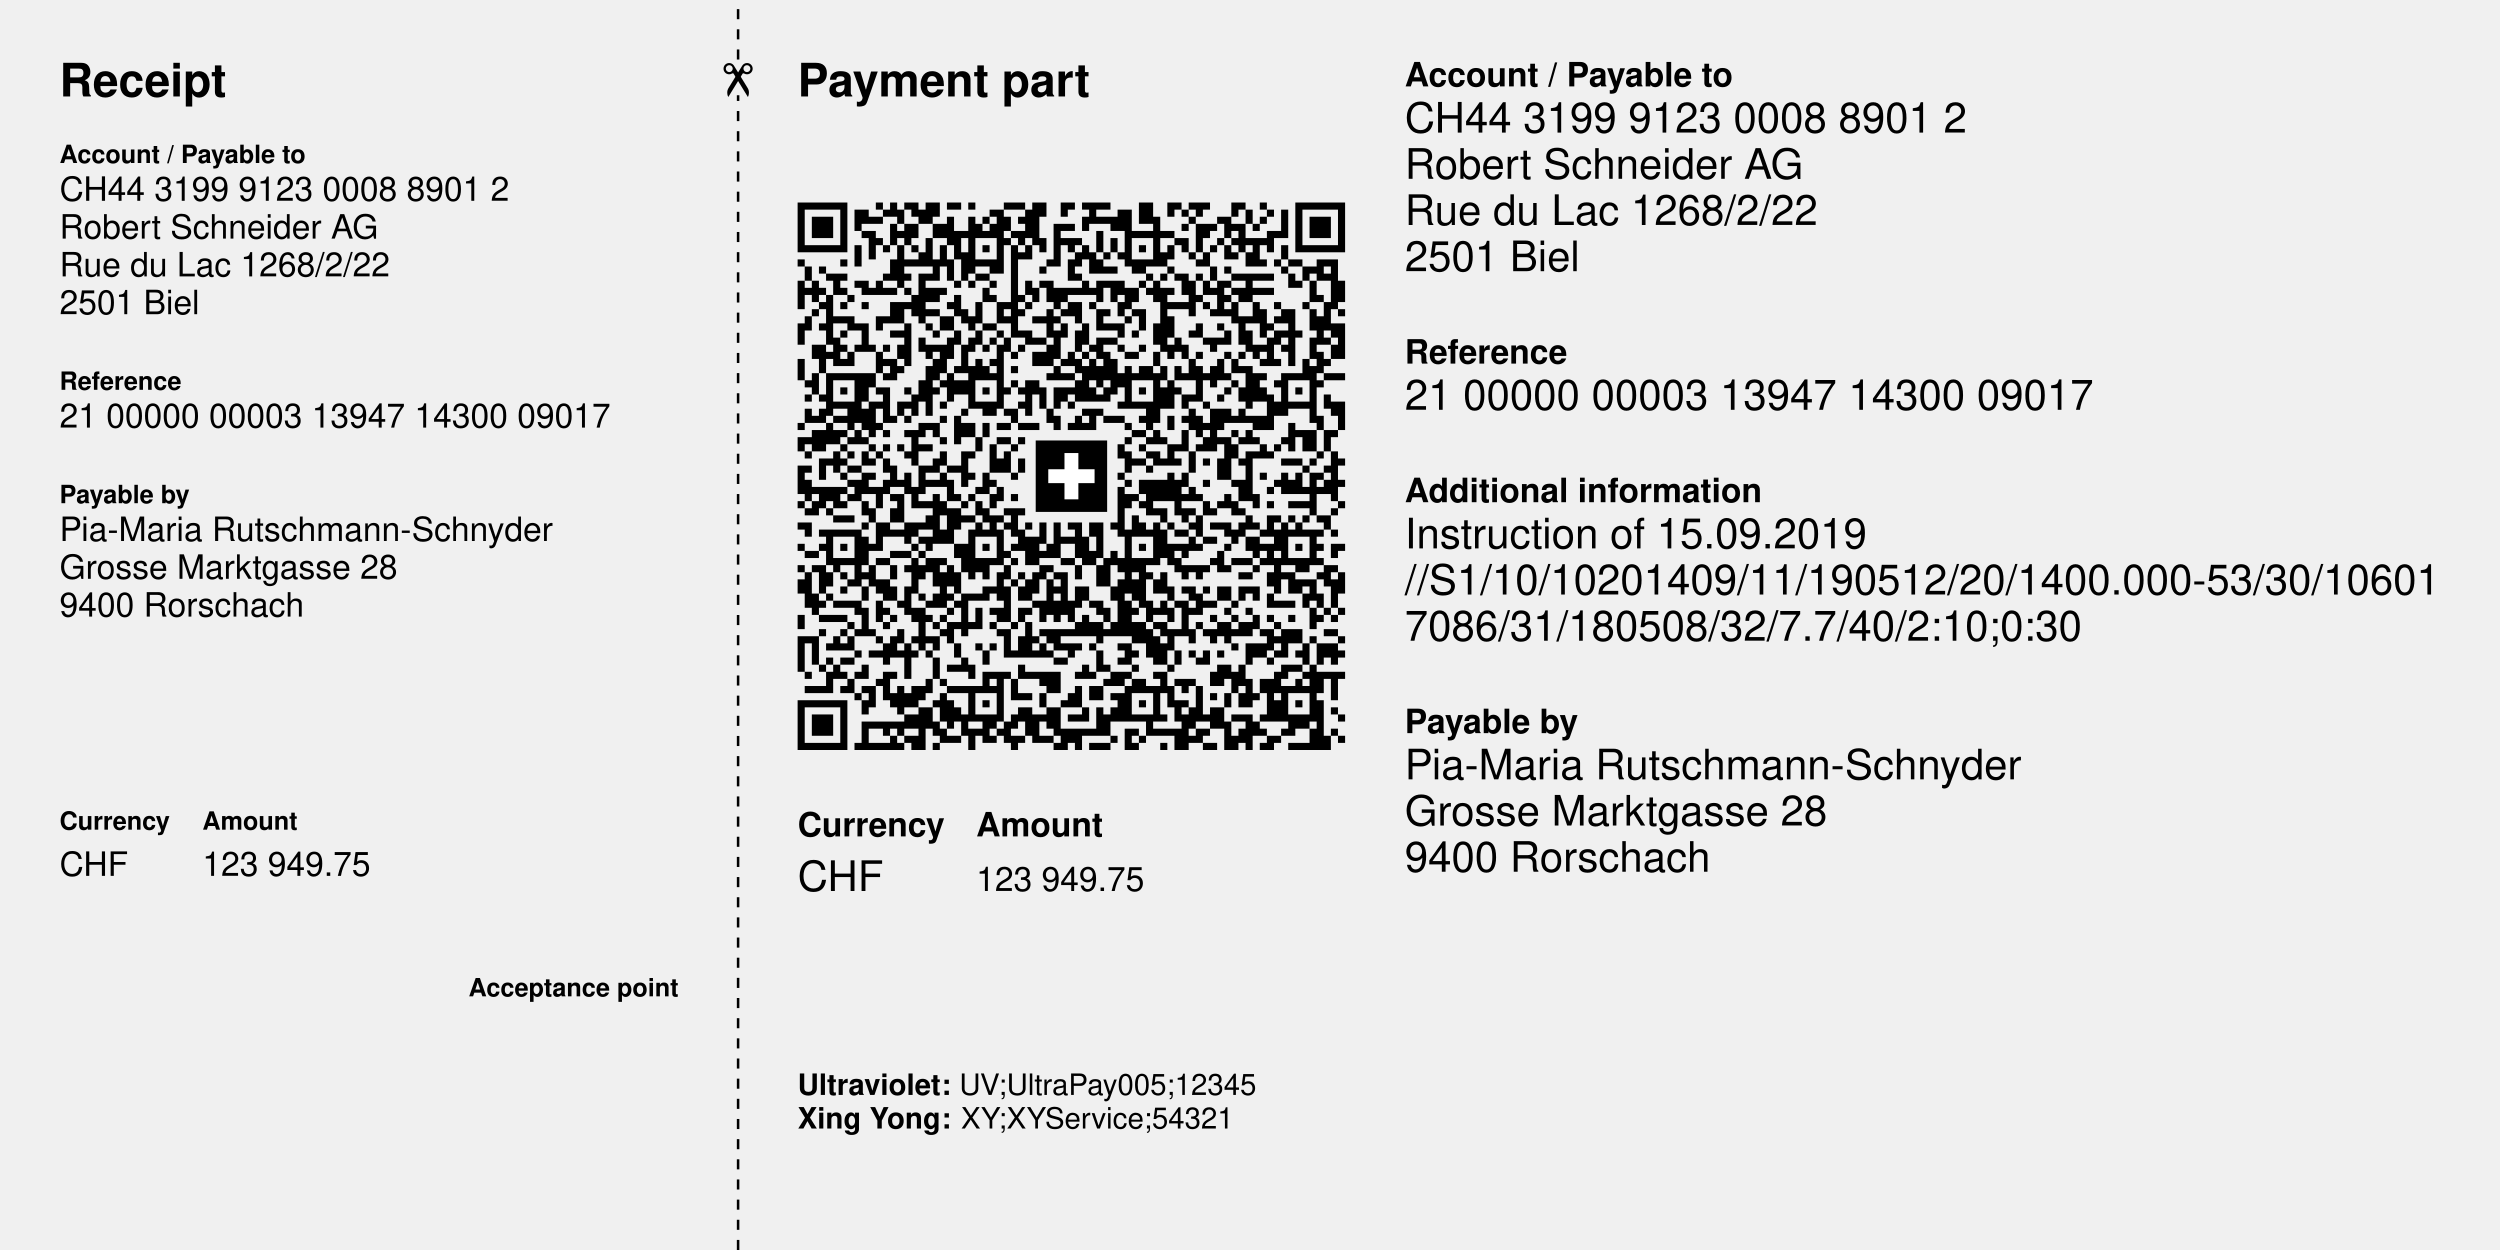
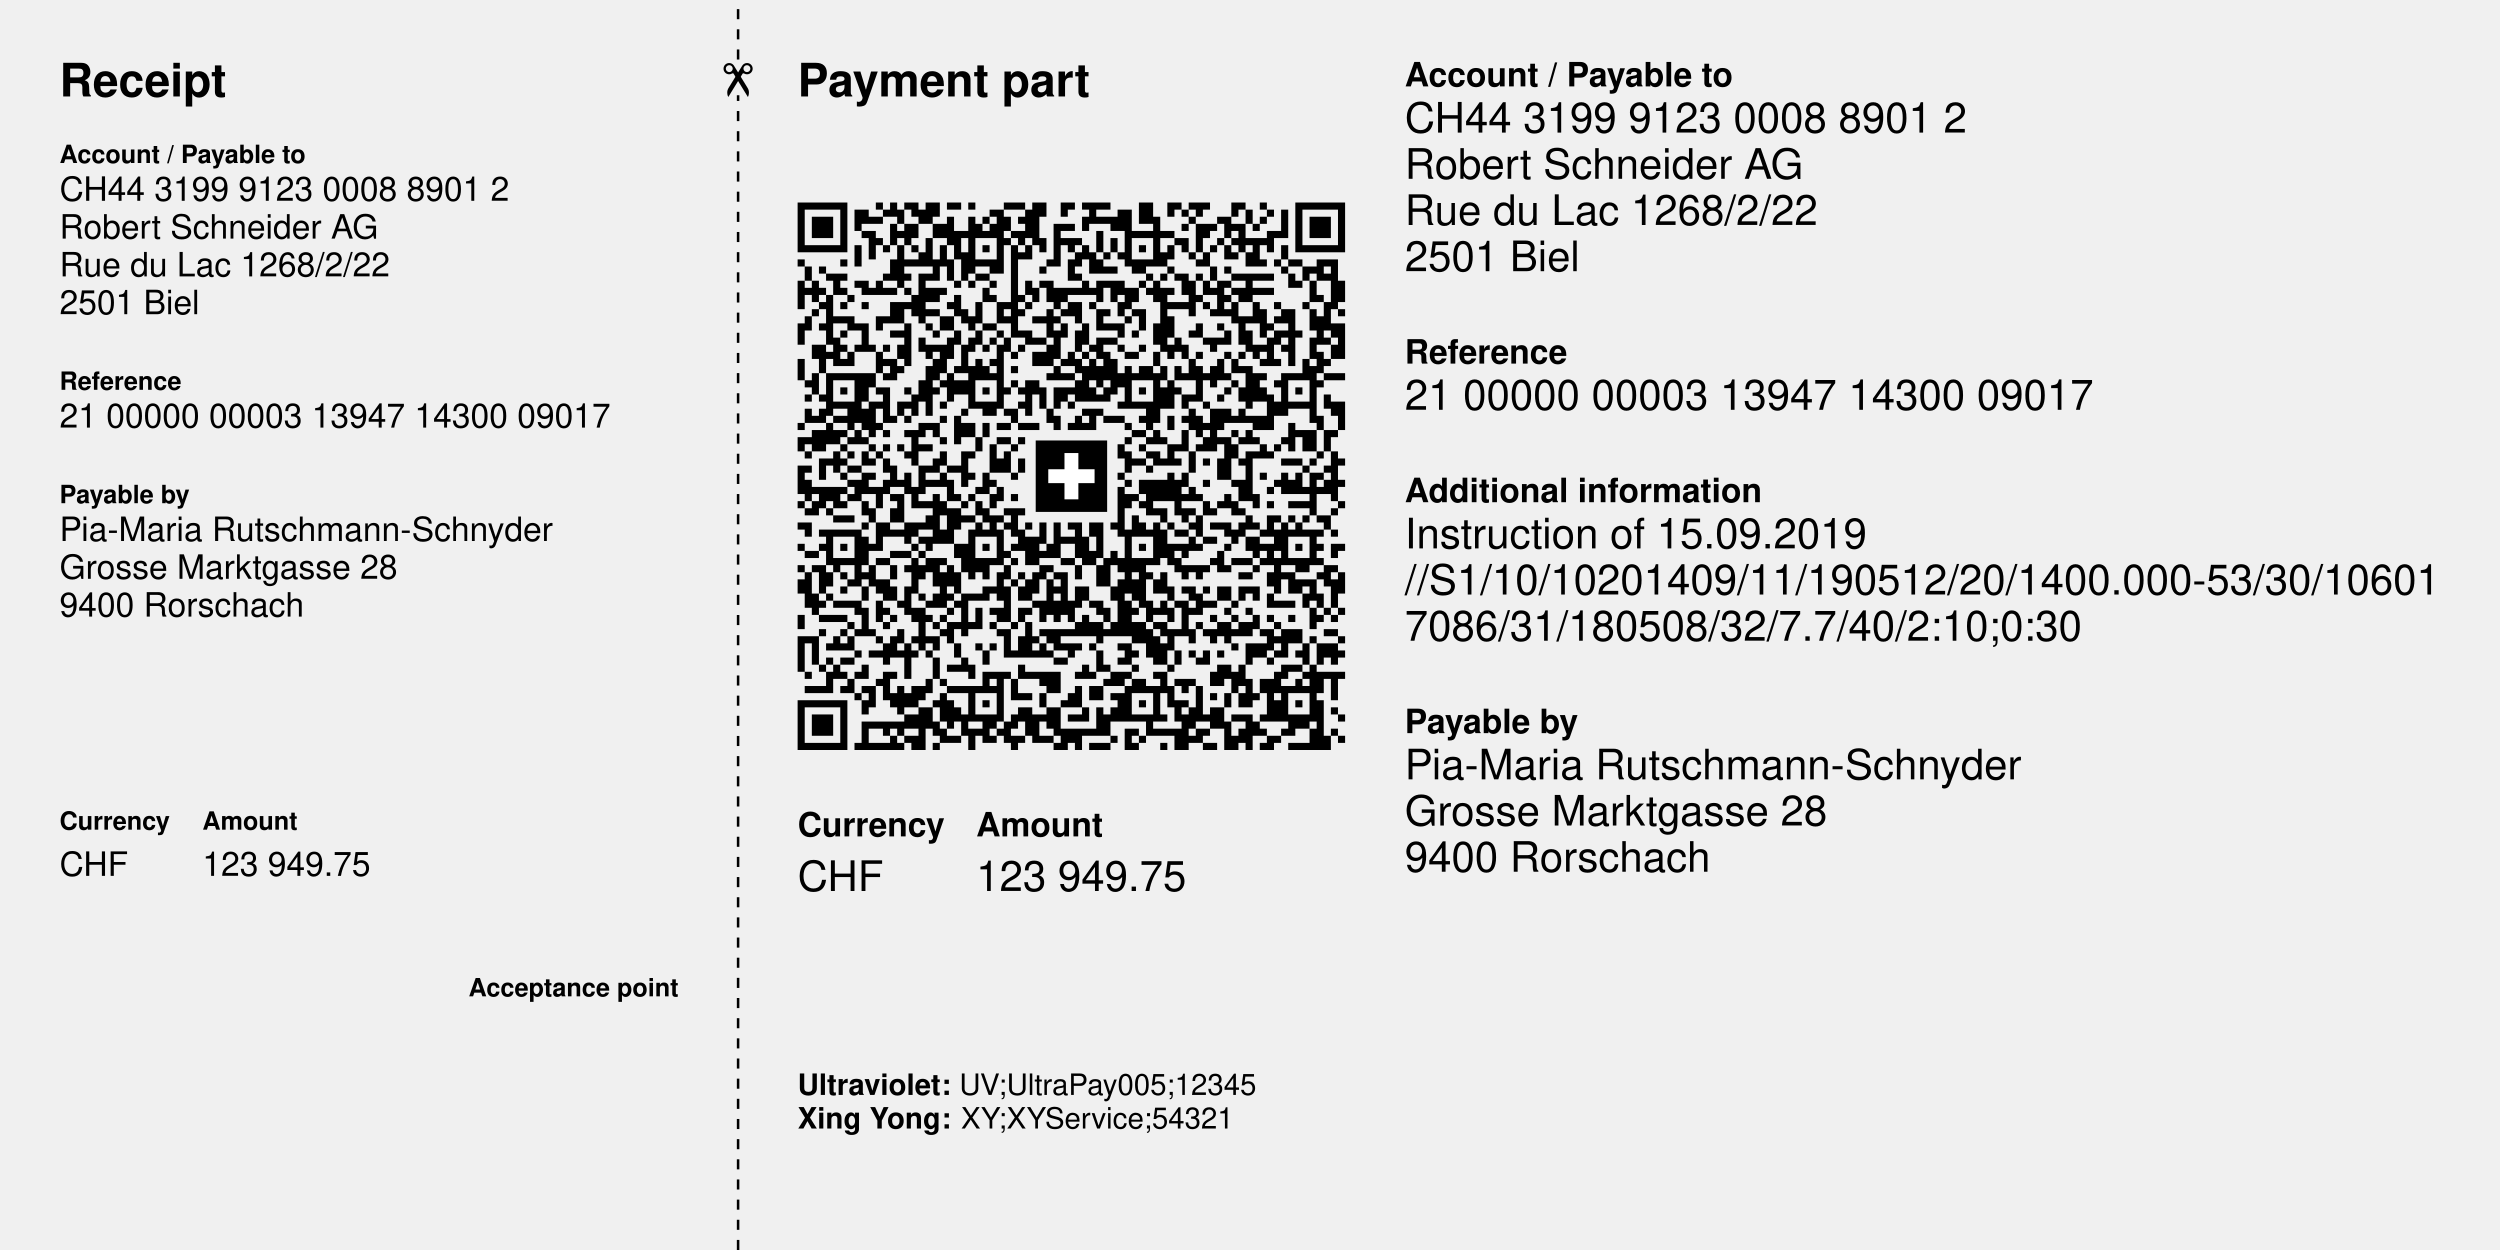
<svg xmlns="http://www.w3.org/2000/svg" width="210mm" height="105mm" version="1.1" viewBox="0 0 595.276 297.638">
  <g font-family="Helvetica,Arial,&quot;Liberation Sans&quot;" transform="translate(0 297.638)">
    <g transform="translate(189.921 0)">
      <text x="0" y="-274.665" font-size="11" font-weight="bold">Payment part</text>
    </g>
    <g transform="translate(189.921 -119.055) scale(1.693)">
      <path d="M0,-77h7v1h-7zm11,0h1v1h-1zm2,0h1v2h-1zm2,0h2v1h-2zm3,0h2v2h-2zm3,0h2v1h-2z m3,0h1v1h-1zm5,0h3v1h-3zm4,0h1v6h-1zm1,0h1v2h-1zm3,0h2v1h-2zm3,0h4v1h-4z m8,0h2v3h-2zm4,0h2v1h-2zm3,0h3v1h-3zm6,0h2v1h-2zm4,0h1v1h-1zm5,0h7v1h-7z m-70,1h1v6h-1zm6,0h1v6h-1zm2,0h2v2h-2zm4,0h1v1h-1zm2,0h1v2h-1zm2,0h2v1h-2z m11,0h2v1h-2zm5,0h1v4h-1zm5,0h1v1h-1zm4,0h1v2h-1zm4,0h2v3h-2zm7,0h1v1h-1z m2,0h1v1h-1zm2,0h1v1h-1zm5,0h1v1h-1zm2,0h1v2h-1zm3,0h1v1h-1zm2,0h1v4h-1z m2,0h1v6h-1zm6,0h1v6h-1zm-74,1h3v3h-3zm8,0h2v1h-2zm7,0h2v1h-2zm4,0h1v4h-1z m3,0h1v8h-1zm2,0h1v1h-1zm2,0h1v8h-1zm1,0h1v2h-1zm2,0h1v1h-1zm9,0h1v2h-1z m2,0h3v1h-3zm8,0h1v7h-1zm5,0h1v1h-1zm4,0h2v1h-2zm6,0h1v1h-1zm7,0h3v3h-3z m-64,1h1v1h-1zm5,0h1v3h-1zm2,0h2v2h-2zm4,0h2v2h-2zm6,0h1v2h-1zm2,0h1v2h-1z m9,0h1v6h-1zm1,0h2v1h-2zm7,0h1v1h-1zm10,0h1v1h-1zm2,0h2v2h-2zm2,0h1v1h-1z m2,0h3v1h-3zm4,0h1v1h-1zm-55,1h2v1h-2zm5,0h1v1h-1zm8,0h1v4h-1zm1,0h1v1h-1z m3,0h1v1h-1zm4,0h2v1h-2zm12,0h1v3h-1zm4,0h1v5h-1zm1,0h3v1h-3zm4,0h2v1h-2z m9,0h1v1h-1zm2,0h1v3h-1zm4,0h1v3h-1zm1,0h1v1h-1zm-57,1h1v3h-1zm1,0h1v1h-1z m4,0h1v1h-1zm3,0h1v4h-1zm11,0h1v1h-1zm2,0h1v1h-1zm3,0h1v2h-1zm3,0h3v1h-3z m7,0h1v2h-1zm9,0h2v1h-2zm3,0h1v2h-1zm3,0h1v1h-1zm2,0h1v1h-1zm2,0h3v1h-3z m-62,1h5v1h-5zm7,0h1v3h-1zm4,0h1v1h-1zm2,0h1v6h-1zm2,0h1v1h-1zm4,0h1v3h-1z m6,0h1v1h-1zm4,0h1v13h-1zm2,0h1v2h-1zm6,0h1v1h-1zm2,0h1v2h-1zm8,0h1v1h-1z m4,0h1v2h-1zm2,0h1v1h-1zm4,0h1v1h-1zm2,0h1v2h-1zm4,0h1v3h-1zm4,0h1v2h-1z m3,0h5v1h-5zm-54,1h1v2h-1zm6,0h1v4h-1zm8,0h1v1h-1zm8,0h1v2h-1zm2,0h1v3h-1z m2,0h1v1h-1zm2,0h1v1h-1zm6,0h1v2h-1zm4,0h1v1h-1zm2,0h1v2h-1zm4,0h1v1h-1z m2,0h1v2h-1zm-63,1h1v1h-1zm6,0h1v1h-1zm7,0h1v3h-1zm2,0h2v1h-2zm4,0h1v3h-1z m2,0h1v3h-1zm4,0h3v1h-3zm10,0h1v1h-1zm3,0h1v3h-1zm4,0h1v2h-1zm5,0h2v2h-2z m2,0h1v1h-1zm7,0h1v1h-1zm9,0h1v1h-1zm2,0h1v1h-1zm2,0h2v1h-2zm4,0h3v1h-3z m-72,1h1v2h-1zm2,0h1v1h-1zm24,0h1v1h-1zm7,0h1v1h-1zm9,0h2v1h-2zm9,0h1v1h-1z m6,0h1v2h-1zm2,0h1v1h-1zm8,0h1v1h-1zm3,0h3v1h-3zm4,0h1v6h-1zm-71,1h3v1h-3z m8,0h1v1h-1zm3,0h1v1h-1zm2,0h1v7h-1zm1,0h1v1h-1zm7,0h2v1h-2zm14,0h1v1h-1z m10,0h1v1h-1zm2,0h1v1h-1zm2,0h2v1h-2zm3,0h1v1h-1zm5,0h6v1h-6zm8,0h1v2h-1z m2,0h1v1h-1zm2,0h2v1h-2zm-73,1h1v4h-1zm2,0h1v3h-1zm3,0h1v2h-1zm3,0h2v1h-2z m3,0h1v2h-1zm11,0h1v1h-1zm2,0h1v1h-1zm3,0h1v1h-1zm5,0h1v2h-1zm2,0h2v1h-2z m6,0h1v2h-1zm2,0h4v1h-4zm6,0h1v1h-1zm2,0h1v3h-1zm4,0h2v2h-2zm3,0h1v2h-1z m2,0h1v5h-1zm1,0h1v1h-1zm3,0h1v3h-1zm7,0h1v1h-1zm2,0h1v3h-1zm4,0h1v3h-1z m-75,1h1v1h-1zm2,0h1v1h-1zm3,0h1v1h-1zm3,0h2v1h-2zm3,0h2v1h-2zm3,0h1v1h-1z m3,0h2v2h-2zm2,0h1v1h-1zm6,0h1v2h-1zm7,0h1v2h-1zm2,0h3v2h-3zm3,0h2v1h-2z m3,0h2v1h-2zm3,0h4v1h-4zm5,0h1v1h-1zm2,0h1v9h-1zm1,0h1v1h-1zm6,0h1v1h-1z m3,0h2v1h-2zm3,0h3v1h-3zm-60,1h1v7h-1zm3,0h1v1h-1zm9,0h1v3h-1zm6,0h1v3h-1z m5,0h1v1h-1zm4,0h1v1h-1zm11,0h1v1h-1zm2,0h1v1h-1zm2,0h2v1h-2zm9,0h1v3h-1z m1,0h1v1h-1zm4,0h1v1h-1zm2,0h1v1h-1zm11,0h1v1h-1zm-70,1h1v1h-1zm3,0h1v1h-1z m3,0h1v1h-1zm4,0h2v3h-2zm2,0h1v1h-1zm6,0h1v1h-1zm4,0h1v3h-1zm3,0h1v3h-1z m1,0h1v1h-1zm3,0h1v1h-1zm4,0h1v1h-1zm2,0h2v2h-2zm3,0h1v1h-1zm4,0h2v1h-2z m7,0h3v1h-3zm5,0h1v1h-1zm4,0h1v3h-1zm3,0h1v3h-1zm3,0h1v1h-1zm4,0h1v1h-1z m3,0h1v4h-1zm-72,1h1v1h-1zm16,0h2v1h-2zm5,0h1v2h-1zm8,0h1v1h-1zm4,0h1v4h-1z m2,0h1v1h-1zm5,0h1v3h-1zm1,0h1v1h-1zm2,0h1v1h-1zm2,0h2v1h-2zm11,0h1v1h-1z m2,0h1v1h-1zm5,0h1v4h-1zm3,0h2v2h-2zm4,0h1v3h-1zm4,0h1v1h-1zm-75,1h1v2h-1z m4,0h3v1h-3zm6,0h2v1h-2zm9,0h2v2h-2zm4,0h1v2h-1zm5,0h1v1h-1zm4,0h2v1h-2z m3,0h1v1h-1zm3,0h1v1h-1zm7,0h1v1h-1zm2,0h1v2h-1zm4,0h1v3h-1zm10,0h1v4h-1z m1,0h1v1h-1zm4,0h1v1h-1zm6,0h1v4h-1zm-73,1h1v3h-1zm3,0h1v1h-1zm4,0h3v1h-3z m4,0h1v1h-1zm4,0h1v6h-1zm3,0h1v1h-1zm8,0h2v1h-2zm11,0h1v2h-1zm3,0h1v3h-1z m3,0h3v1h-3zm7,0h1v3h-1zm6,0h1v2h-1zm3,0h1v1h-1zm7,0h1v1h-1zm3,0h1v6h-1z m6,0h2v2h-2zm-69,1h1v1h-1zm3,0h1v3h-1zm4,0h2v1h-2zm6,0h1v1h-1zm3,0h1v2h-1z m3,0h1v2h-1zm3,0h1v1h-1zm3,0h2v1h-2zm5,0h1v4h-1zm3,0h1v3h-1zm6,0h1v1h-1z m2,0h1v1h-1zm8,0h1v1h-1zm5,0h1v2h-1zm3,0h1v3h-1zm4,0h2v1h-2zm3,0h1v1h-1z m-65,1h1v4h-1zm12,0h1v2h-1zm4,0h1v3h-1zm3,0h1v2h-1zm3,0h1v1h-1zm2,0h1v2h-1z m3,0h3v1h-3zm10,0h3v1h-3zm11,0h1v2h-1zm4,0h3v1h-3zm9,0h1v4h-1zm1,0h1v1h-1z m5,0h1v3h-1zm2,0h1v1h-1zm2,0h1v3h-1zm-74,1h2v2h-2zm4,0h1v1h-1zm2,0h1v1h-1z m2,0h1v1h-1zm2,0h1v1h-1zm2,0h1v2h-1zm4,0h3v1h-3zm5,0h1v4h-1zm3,0h1v1h-1z m2,0h1v9h-1zm3,0h1v1h-1zm4,0h1v3h-1zm6,0h2v1h-2zm4,0h1v1h-1zm3,0h1v1h-1z m4,0h1v2h-1zm2,0h1v2h-1zm4,0h1v1h-1zm6,0h2v1h-2zm4,0h1v1h-1zm7,0h1v2h-1z m-71,1h1v1h-1zm3,0h1v2h-1zm4,0h1v3h-1zm7,0h1v1h-1zm2,0h1v3h-1zm10,0h1v1h-1z m3,0h2v2h-2zm5,0h1v2h-1zm2,0h1v1h-1zm2,0h2v1h-2zm4,0h2v1h-2zm4,0h1v2h-1z m6,0h1v1h-1zm4,0h1v1h-1zm2,0h1v1h-1zm2,0h1v1h-1zm9,0h1v3h-1zm-73,1h1v3h-1z m3,0h1v2h-1zm3,0h1v1h-1zm6,0h2v1h-2zm7,0h1v3h-1zm6,0h1v3h-1zm2,0h1v1h-1z m10,0h1v1h-1zm2,0h1v2h-1zm2,0h1v3h-1zm2,0h2v3h-2zm12,0h1v3h-1zm4,0h1v3h-1z m2,0h1v2h-1zm4,0h1v1h-1zm2,0h1v1h-1zm4,0h1v3h-1zm3,0h1v1h-1zm-61,1h2v1h-2z m5,0h1v7h-1zm4,0h1v1h-1zm2,0h1v6h-1zm2,0h1v2h-1zm4,0h1v1h-1zm6,0h1v2h-1z m4,0h1v5h-1zm2,0h1v3h-1zm4,0h1v6h-1zm2,0h2v2h-2zm3,0h1v2h-1zm2,0h1v2h-1z m3,0h1v5h-1zm2,0h1v3h-1zm4,0h2v1h-2zm10,0h1v8h-1zm-70,1h1v3h-1zm2,0h7v1h-7z m8,0h2v1h-2zm9,0h1v4h-1zm6,0h1v1h-1zm8,0h1v1h-1zm2,0h2v1h-2zm8,0h1v2h-1z m2,0h1v1h-1zm3,0h1v7h-1zm4,0h1v1h-1zm3,0h1v1h-1zm3,0h1v1h-1zm3,0h2v4h-2z m2,0h1v1h-1zm3,0h1v6h-1zm1,0h2v1h-2zm5,0h3v1h-3zm-73,1h1v1h-1zm3,0h1v5h-1z m4,0h2v3h-2zm2,0h1v1h-1zm7,0h1v3h-1zm3,0h1v1h-1zm2,0h2v2h-2zm8,0h1v1h-1z m2,0h1v5h-1zm1,0h1v2h-1zm6,0h1v3h-1zm5,0h1v2h-1zm8,0h1v4h-1zm9,0h1v1h-1z m6,0h1v1h-1zm6,0h1v1h-1zm-67,1h1v1h-1zm5,0h2v1h-2zm4,0h1v1h-1zm4,0h1v1h-1z m7,0h1v1h-1zm3,0h1v1h-1zm2,0h1v1h-1zm3,0h1v3h-1zm2,0h2v2h-2zm2,0h1v1h-1z m3,0h1v2h-1zm2,0h1v2h-1zm5,0h1v1h-1zm3,0h1v3h-1zm2,0h1v1h-1zm7,0h1v1h-1z m2,0h1v2h-1zm3,0h1v2h-1zm5,0h1v1h-1zm-69,1h1v1h-1zm2,0h1v1h-1zm9,0h1v4h-1z m4,0h1v3h-1zm26,0h1v1h-1zm12,0h2v1h-2zm5,0h1v1h-1zm7,0h1v5h-1zm8,0h1v2h-1z m-69,1h4v1h-4zm5,0h1v5h-1zm1,0h1v1h-1zm3,0h2v1h-2zm6,0h1v1h-1zm5,0h3v1h-3z m6,0h1v1h-1zm5,0h1v1h-1zm2,0h1v1h-1zm7,0h1v1h-1zm2,0h3v1h-3zm7,0h1v1h-1z m3,0h1v1h-1zm6,0h1v1h-1zm4,0h1v2h-1zm2,0h3v1h-3zm6,0h2v2h-2zm-74,1h1v2h-1z m2,0h1v2h-1zm4,0h3v2h-3zm7,0h1v1h-1zm9,0h1v1h-1zm3,0h2v1h-2zm3,0h2v1h-2z m6,0h1v2h-1zm5,0h3v1h-3zm9,0h1v3h-1zm6,0h1v3h-1zm3,0h3v2h-3zm4,0h1v2h-1z m-60,1h1v1h-1zm3,0h2v1h-2zm8,0h1v1h-1zm2,0h1v1h-1zm5,0h1v1h-1zm2,0h1v4h-1z m8,0h1v1h-1zm6,0h1v2h-1zm3,0h1v2h-1zm2,0h1v2h-1zm2,0h3v1h-3zm5,0h1v1h-1z m4,0h1v2h-1zm2,0h1v1h-1zm2,0h1v3h-1zm5,0h1v1h-1zm2,0h3v1h-3zm10,0h1v2h-1z m3,0h1v2h-1zm-76,1h1v1h-1zm4,0h1v3h-1zm3,0h1v1h-1zm2,0h1v1h-1zm2,0h1v1h-1z m6,0h3v1h-3zm6,0h2v2h-2zm3,0h1v2h-1zm2,0h2v1h-2zm3,0h3v1h-3zm7,0h1v1h-1z m2,0h1v1h-1zm6,0h1v1h-1zm11,0h3v1h-3zm7,0h2v1h-2zm5,0h1v4h-1zm-67,1h2v3h-2z m3,0h2v1h-2zm3,0h1v2h-1zm4,0h1v1h-1zm3,0h3v1h-3zm4,0h1v1h-1zm28,0h2v1h-2z m3,0h1v2h-1zm4,0h1v3h-1zm4,0h1v3h-1zm3,0h1v1h-1zm2,0h1v2h-1zm7,0h3v1h-3z m4,0h1v3h-1zm1,0h1v1h-1zm-75,1h2v1h-2zm5,0h1v1h-1zm2,0h1v1h-1zm2,0h1v1h-1z m7,0h1v4h-1zm4,0h1v1h-1zm5,0h1v2h-1zm3,0h2v1h-2zm3,0h1v1h-1zm15,0h1v1h-1z m3,0h1v1h-1zm2,0h1v1h-1zm6,0h1v2h-1zm2,0h2v1h-2zm3,0h1v1h-1zm2,0h1v1h-1z m4,0h1v1h-1zm3,0h2v2h-2zm-71,1h1v1h-1zm6,0h1v1h-1zm4,0h1v1h-1zm2,0h1v1h-1z m2,0h1v1h-1zm3,0h2v1h-2zm10,0h1v4h-1zm3,0h1v1h-1zm15,0h1v2h-1zm3,0h1v1h-1z m4,0h1v3h-1zm1,0h1v1h-1zm3,0h1v1h-1zm4,0h1v5h-1zm1,0h1v2h-1zm4,0h1v2h-1z m2,0h1v1h-1zm-66,1h1v1h-1zm4,0h1v3h-1zm2,0h1v1h-1zm2,0h1v2h-1zm2,0h1v1h-1z m4,0h1v1h-1zm5,0h1v2h-1zm3,0h1v5h-1zm1,0h1v1h-1zm5,0h1v3h-1zm17,0h1v3h-1z m3,0h2v1h-2zm6,0h1v3h-1zm8,0h1v7h-1zm1,0h1v1h-1zm2,0h1v1h-1zm7,0h1v1h-1z m2,0h1v7h-1zm-72,1h1v3h-1zm1,0h1v1h-1zm2,0h1v1h-1zm4,0h1v1h-1zm2,0h1v2h-1z m7,0h1v2h-1zm9,0h1v2h-1zm3,0h1v2h-1zm16,0h2v1h-2zm3,0h2v1h-2zm3,0h1v1h-1z m4,0h1v1h-1zm2,0h1v3h-1zm3,0h1v1h-1zm6,0h3v1h-3zm4,0h1v1h-1zm4,0h1v1h-1z m-76,1h1v4h-1zm1,0h1v1h-1zm6,0h2v1h-2zm6,0h1v3h-1zm4,0h1v4h-1zm1,0h1v1h-1z m3,0h2v1h-2zm28,0h1v1h-1zm22,0h1v1h-1zm3,0h1v1h-1zm-68,1h1v1h-1zm3,0h1v3h-1z m1,0h1v1h-1zm5,0h1v3h-1zm5,0h1v2h-1zm4,0h1v1h-1zm2,0h1v3h-1zm4,0h1v1h-1z m15,0h1v1h-1zm7,0h1v4h-1zm2,0h1v2h-1zm11,0h1v1h-1zm3,0h1v3h-1zm2,0h1v3h-1z m2,0h1v6h-1zm1,0h1v1h-1zm-72,1h1v3h-1zm6,0h2v1h-2zm5,0h1v2h-1zm2,0h1v1h-1z m4,0h2v1h-2zm3,0h1v3h-1zm6,0h1v1h-1zm19,0h1v1h-1zm2,0h4v2h-4zm5,0h1v5h-1z m4,0h1v1h-1zm4,0h2v1h-2zm6,0h1v1h-1zm2,0h1v2h-1zm5,0h1v2h-1zm2,0h1v1h-1z m-74,1h5v1h-5zm6,0h1v2h-1zm2,0h2v1h-2zm6,0h1v3h-1zm9,0h1v1h-1zm3,0h1v2h-1z m17,0h1v7h-1zm10,0h1v2h-1zm7,0h1v2h-1zm4,0h1v1h-1zm5,0h1v1h-1zm2,0h1v1h-1z m-70,1h3v1h-3zm4,0h1v1h-1zm4,0h1v2h-1zm2,0h2v1h-2zm6,0h1v7h-1zm3,0h1v1h-1z m2,0h1v1h-1zm3,0h1v2h-1zm3,0h1v1h-1zm16,0h2v1h-2zm3,0h3v1h-3zm5,0h1v1h-1z m2,0h1v1h-1zm4,0h1v2h-1zm4,0h1v2h-1zm-64,1h1v1h-1zm2,0h2v1h-2zm3,0h2v1h-2z m4,0h1v2h-1zm5,0h1v3h-1zm3,0h2v1h-2zm3,0h1v2h-1zm3,0h1v1h-1zm2,0h1v2h-1z m21,0h1v1h-1zm2,0h2v1h-2zm9,0h1v2h-1zm2,0h1v1h-1zm2,0h1v2h-1zm5,0h1v1h-1z m3,0h3v1h-3zm7,0h1v1h-1zm-75,1h2v1h-2zm3,0h1v1h-1zm6,0h1v2h-1zm3,0h1v2h-1z m8,0h2v3h-2zm5,0h1v2h-1zm3,0h3v1h-3zm20,0h3v1h-3zm5,0h2v1h-2zm4,0h1v1h-1z m4,0h1v1h-1zm13,0h1v1h-1zm-70,1h3v1h-3zm13,0h1v2h-1zm5,0h2v1h-2zm4,0h1v3h-1z m1,0h1v1h-1zm2,0h1v3h-1zm17,0h1v3h-1zm4,0h1v1h-1zm3,0h1v1h-1zm2,0h1v3h-1z m7,0h1v2h-1zm3,0h1v3h-1zm1,0h1v1h-1zm2,0h1v1h-1zm2,0h1v1h-1zm2,0h2v1h-2z m-73,1h2v1h-2zm9,0h1v1h-1zm2,0h2v2h-2zm4,0h2v2h-2zm2,0h1v1h-1zm8,0h1v2h-1z m4,0h1v1h-1zm3,0h1v1h-1zm2,0h1v3h-1zm2,0h1v5h-1zm2,0h2v1h-2zm3,0h2v2h-2z m3,0h1v1h-1zm4,0h1v2h-1zm2,0h1v6h-1zm2,0h1v1h-1zm3,0h1v1h-1zm3,0h3v1h-3z m4,0h1v2h-1zm2,0h1v1h-1zm4,0h1v6h-1zm2,0h1v2h-1zm4,0h1v1h-1zm-73,1h1v1h-1z m2,0h6v1h-6zm10,0h2v1h-2zm7,0h2v2h-2zm4,0h1v7h-1zm2,0h1v1h-1zm2,0h1v5h-1z m3,0h1v3h-1zm8,0h1v4h-1zm7,0h1v9h-1zm3,0h1v1h-1zm2,0h1v4h-1zm2,0h2v1h-2z m7,0h2v1h-2zm5,0h1v1h-1zm2,0h1v3h-1zm2,0h1v1h-1zm2,0h3v1h-3zm4,0h1v1h-1z m-71,1h1v4h-1zm4,0h2v4h-2zm3,0h1v2h-1zm4,0h1v1h-1zm2,0h2v1h-2zm15,0h2v4h-2z m5,0h2v1h-2zm3,0h1v4h-1zm2,0h1v3h-1zm13,0h1v2h-1zm2,0h2v1h-2zm4,0h1v1h-1z m2,0h2v2h-2zm9,0h1v4h-1zm-72,1h1v1h-1zm3,0h1v1h-1zm3,0h1v1h-1zm4,0h1v1h-1z m6,0h1v1h-1zm2,0h1v1h-1zm4,0h2v2h-2zm4,0h1v1h-1zm4,0h1v1h-1zm5,0h1v2h-1z m13,0h1v1h-1zm4,0h3v1h-3zm4,0h1v1h-1zm4,0h1v1h-1zm5,0h2v1h-2zm5,0h1v1h-1z m3,0h1v1h-1zm2,0h2v1h-2zm-74,1h2v1h-2zm12,0h3v1h-3zm4,0h1v1h-1zm12,0h1v1h-1z m5,0h1v1h-1zm7,0h1v2h-1zm3,0h1v2h-1zm8,0h1v2h-1zm2,0h1v1h-1zm5,0h1v3h-1z m5,0h1v1h-1zm2,0h1v2h-1zm9,0h1v1h-1zm-70,1h3v1h-3zm6,0h2v1h-2zm5,0h1v5h-1z m2,0h2v2h-2zm2,0h1v1h-1zm3,0h1v2h-1zm2,0h2v2h-2zm2,0h1v1h-1zm3,0h1v1h-1z m7,0h2v1h-2zm6,0h1v4h-1zm2,0h1v2h-1zm2,0h2v2h-2zm2,0h1v1h-1zm4,0h1v2h-1z m5,0h1v1h-1zm3,0h3v1h-3zm4,0h1v1h-1zm2,0h1v5h-1zm2,0h3v1h-3zm4,0h1v1h-1z m-73,1h1v1h-1zm2,0h2v1h-2zm3,0h1v1h-1zm3,0h1v3h-1zm2,0h1v3h-1zm3,0h1v2h-1z m2,0h1v1h-1zm2,0h1v2h-1zm4,0h1v3h-1zm8,0h1v2h-1zm5,0h2v1h-2zm5,0h1v2h-1z m3,0h1v3h-1zm12,0h4v1h-4zm6,0h1v1h-1zm4,0h1v1h-1zm6,0h2v1h-2zm4,0h1v3h-1z m1,0h1v1h-1zm-74,1h1v5h-1zm2,0h2v2h-2zm3,0h1v1h-1zm3,0h1v1h-1zm10,0h2v2h-2z m3,0h1v3h-1zm4,0h1v1h-1zm2,0h1v4h-1zm3,0h1v1h-1zm2,0h1v3h-1zm1,0h1v1h-1z m2,0h2v1h-2zm12,0h1v5h-1zm1,0h1v1h-1zm2,0h1v3h-1zm3,0h1v1h-1zm2,0h1v1h-1z m6,0h2v1h-2zm4,0h1v2h-1zm2,0h2v1h-2zm5,0h1v1h-1zm3,0h1v3h-1zm-76,1h1v2h-1z m7,0h1v1h-1zm4,0h2v2h-2zm19,0h1v1h-1zm2,0h1v3h-1zm3,0h1v5h-1zm2,0h1v5h-1z m8,0h1v8h-1zm2,0h1v3h-1zm3,0h1v2h-1zm19,0h4v1h-4zm6,0h1v4h-1zm-72,1h1v1h-1z m3,0h1v1h-1zm3,0h1v2h-1zm4,0h1v2h-1zm2,0h1v4h-1zm5,0h1v3h-1zm6,0h2v1h-2z m3,0h1v5h-1zm2,0h1v2h-1zm5,0h1v1h-1zm3,0h2v2h-2zm5,0h1v2h-1zm8,0h1v2h-1z m2,0h2v1h-2zm3,0h1v1h-1zm2,0h2v2h-2zm3,0h3v1h-3zm7,0h2v1h-2zm3,0h1v2h-1z m-70,1h1v3h-1zm2,0h1v1h-1zm8,0h1v1h-1zm5,0h1v1h-1zm2,0h1v2h-1zm2,0h1v1h-1z m2,0h1v6h-1zm1,0h3v1h-3zm31,0h2v1h-2zm7,0h1v1h-1zm2,0h1v1h-1zm2,0h1v2h-1z m5,0h1v2h-1zm2,0h1v2h-1zm-70,1h1v1h-1zm2,0h4v1h-4zm6,0h1v3h-1zm3,0h1v1h-1z m4,0h1v1h-1zm4,0h1v1h-1zm11,0h2v1h-2zm3,0h1v3h-1zm2,0h1v3h-1zm1,0h1v1h-1z m2,0h2v1h-2zm5,0h1v5h-1zm3,0h1v3h-1zm2,0h1v2h-1zm2,0h2v1h-2zm3,0h3v1h-3z m5,0h1v1h-1zm6,0h3v1h-3zm-59,1h2v1h-2zm4,0h1v1h-1zm4,0h2v2h-2zm5,0h1v1h-1z m4,0h1v3h-1zm2,0h2v1h-2zm4,0h2v1h-2zm3,0h1v2h-1zm8,0h2v1h-2zm5,0h1v1h-1z m3,0h1v1h-1zm2,0h1v2h-1zm2,0h1v4h-1zm1,0h2v1h-2zm5,0h1v1h-1zm3,0h1v1h-1z m9,0h1v3h-1zm2,0h1v1h-1zm2,0h1v1h-1zm-76,1h1v2h-1zm3,0h4v1h-4zm6,0h1v3h-1z m4,0h1v1h-1zm5,0h1v1h-1zm2,0h1v1h-1zm8,0h1v1h-1zm3,0h1v1h-1zm9,0h1v3h-1z m3,0h1v1h-1zm15,0h1v1h-1zm3,0h1v1h-1zm3,0h1v2h-1zm2,0h1v1h-1zm3,0h1v1h-1z m4,0h1v1h-1zm2,0h1v1h-1zm-68,1h1v1h-1zm5,0h1v1h-1zm5,0h1v4h-1zm2,0h1v1h-1z m2,0h1v3h-1zm1,0h1v1h-1zm2,0h1v1h-1zm3,0h1v1h-1zm3,0h1v1h-1zm2,0h1v5h-1z m7,0h1v2h-1zm2,0h2v2h-2zm3,0h1v2h-1zm3,0h2v3h-2zm3,0h2v1h-2zm6,0h1v1h-1z m3,0h2v2h-2zm3,0h2v2h-2zm5,0h1v1h-1zm-64,1h1v1h-1zm3,0h1v1h-1zm2,0h1v1h-1z m2,0h1v1h-1zm4,0h1v2h-1zm6,0h1v1h-1zm8,0h2v1h-2zm6,0h5v1h-5zm9,0h1v1h-1z m6,0h1v4h-1zm2,0h3v1h-3zm4,0h1v2h-1zm2,0h2v1h-2zm4,0h1v1h-1zm4,0h2v1h-2z m3,0h3v2h-3zm6,0h2v1h-2zm-74,1h1v5h-1zm1,0h2v1h-2zm4,0h1v2h-1zm2,0h1v2h-1z m4,0h1v1h-1zm2,0h1v3h-1zm3,0h1v1h-1zm2,0h2v1h-2zm11,0h1v3h-1zm2,0h1v3h-1z m2,0h1v1h-1zm2,0h2v1h-2zm7,0h1v1h-1zm8,0h1v4h-1zm2,0h1v2h-1zm6,0h1v1h-1z m2,0h1v1h-1zm6,0h2v1h-2zm6,0h1v1h-1zm4,0h1v1h-1zm-74,1h1v3h-1zm2,0h1v1h-1z m2,0h1v1h-1zm6,0h1v3h-1zm3,0h1v5h-1zm4,0h1v1h-1zm3,0h1v2h-1zm3,0h1v1h-1z m2,0h1v1h-1zm7,0h1v2h-1zm2,0h4v1h-4zm5,0h1v1h-1zm4,0h2v1h-2zm6,0h1v3h-1z m10,0h1v1h-1zm2,0h3v2h-3zm3,0h1v1h-1zm2,0h1v2h-1zm3,0h1v3h-1zm2,0h3v2h-3z m-65,1h1v1h-1zm2,0h2v1h-2zm4,0h1v1h-1zm2,0h1v1h-1zm2,0h1v1h-1zm8,0h1v2h-1z m4,0h1v1h-1zm3,0h1v1h-1zm2,0h1v1h-1zm3,0h1v1h-1zm4,0h1v3h-1zm4,0h2v1h-2z m7,0h1v2h-1zm2,0h1v1h-1zm2,0h1v2h-1zm2,0h1v1h-1zm8,0h1v1h-1zm3,0h1v1h-1z m6,0h1v1h-1zm-72,1h1v1h-1zm2,0h2v1h-2zm13,0h1v3h-1zm4,0h1v2h-1zm13,0h2v1h-2z m9,0h2v1h-2zm11,0h1v1h-1zm7,0h1v1h-1zm3,0h1v1h-1zm7,0h1v1h-1zm2,0h1v1h-1z m-72,1h1v1h-1zm2,0h1v2h-1zm4,0h1v2h-1zm12,0h2v1h-2zm3,0h1v2h-1zm7,0h1v2h-1z m9,0h1v2h-1zm3,0h1v1h-1zm4,0h1v1h-1zm5,0h1v1h-1zm7,0h2v2h-2zm3,0h1v3h-1z m6,0h3v1h-3zm4,0h1v8h-1zm-71,1h1v1h-1zm3,0h1v3h-1zm2,0h1v1h-1zm2,0h1v1h-1z m4,0h1v4h-1zm1,0h1v1h-1zm13,0h4v1h-4zm6,0h5v1h-5zm7,0h1v1h-1zm2,0h1v1h-1z m3,0h2v2h-2zm2,0h1v1h-1zm4,0h2v1h-2zm8,0h1v2h-1zm3,0h1v3h-1zm6,0h1v3h-1z m1,0h1v1h-1zm3,0h1v1h-1zm2,0h4v1h-4zm-66,1h1v2h-1zm4,0h1v1h-1zm7,0h1v2h-1z m2,0h1v1h-1zm6,0h1v2h-1zm2,0h1v6h-1zm2,0h1v3h-1zm4,0h3v1h-3zm9,0h1v1h-1z m4,0h2v2h-2zm4,0h1v2h-1zm2,0h3v1h-3zm6,0h1v1h-1zm4,0h1v4h-1zm2,0h2v2h-2z m5,0h1v2h-1zm3,0h1v2h-1zm2,0h1v3h-1zm-74,1h3v1h-3zm5,0h1v1h-1zm3,0h2v1h-2z m5,0h1v4h-1zm2,0h2v2h-2zm5,0h5v1h-5zm6,0h1v1h-1zm8,0h2v1h-2zm4,0h1v3h-1z m2,0h2v2h-2zm5,0h1v5h-1zm3,0h2v1h-2zm3,0h1v3h-1zm2,0h1v1h-1zm2,0h1v5h-1z m12,0h1v5h-1zm1,0h1v1h-1zm2,0h1v1h-1zm-63,1h1v1h-1zm2,0h1v2h-1zm3,0h1v2h-1z m2,0h1v2h-1zm5,0h1v4h-1zm4,0h1v4h-1zm7,0h2v1h-2zm3,0h1v2h-1zm4,0h1v2h-1z m6,0h2v1h-2zm6,0h1v4h-1zm8,0h1v1h-1zm2,0h1v2h-1zm2,0h1v2h-1zm2,0h1v1h-1z m2,0h1v4h-1zm-66,1h7v1h-7zm9,0h1v2h-1zm7,0h1v1h-1zm3,0h1v1h-1zm2,0h1v4h-1z m5,0h1v1h-1zm11,0h1v1h-1zm8,0h1v3h-1zm3,0h1v1h-1zm5,0h1v3h-1zm1,0h1v1h-1z m13,0h1v3h-1zm3,0h1v1h-1zm3,0h1v7h-1zm-73,1h1v6h-1zm6,0h1v6h-1zm11,0h2v3h-2z m5,0h1v2h-1zm9,0h2v2h-2zm4,0h2v3h-2zm5,0h1v2h-1zm2,0h1v4h-1zm2,0h1v2h-1z m11,0h1v3h-1zm3,0h2v3h-2zm17,0h1v1h-1zm-73,1h3v3h-3zm13,0h2v2h-2zm8,0h1v3h-1z m2,0h3v1h-3zm5,0h1v2h-1zm3,0h1v4h-1zm1,0h1v1h-1zm4,0h2v1h-2zm5,0h1v3h-1z m4,0h3v1h-3zm4,0h1v1h-1zm3,0h1v5h-1zm3,0h1v1h-1zm4,0h3v1h-3zm4,0h1v1h-1z m4,0h3v2h-3zm7,0h1v1h-1zm-67,1h6v1h-6zm10,0h1v2h-1zm7,0h1v3h-1zm1,0h1v1h-1z m2,0h1v3h-1zm3,0h1v2h-1zm17,0h1v2h-1zm11,0h1v4h-1zm3,0h2v2h-2zm-54,1h1v3h-1z m3,0h1v1h-1zm2,0h1v1h-1zm3,0h1v3h-1zm3,0h1v2h-1zm4,0h1v3h-1zm1,0h1v1h-1z m3,0h1v1h-1zm8,0h6v1h-6zm10,0h1v3h-1zm1,0h1v1h-1zm3,0h4v1h-4zm6,0h2v1h-2z m6,0h1v2h-1zm3,0h1v1h-1zm3,0h2v1h-2zm4,0h1v3h-1zm3,0h1v1h-1zm-62,1h1v2h-1z m2,0h2v1h-2zm6,0h2v1h-2zm6,0h1v1h-1zm3,0h2v1h-2zm4,0h2v1h-2zm3,0h3v1h-3z m7,0h1v1h-1zm4,0h1v1h-1zm5,0h1v2h-1zm2,0h2v1h-2zm6,0h1v2h-1zm2,0h1v2h-1z m3,0h2v1h-2zm8,0h1v2h-1zm2,0h1v1h-1zm-75,1h5v1h-5zm7,0h1v1h-1zm2,0h3v1h-3z m4,0h1v1h-1zm2,0h1v1h-1zm3,0h1v1h-1zm11,0h1v1h-1zm6,0h2v1h-2zm3,0h1v1h-1z m2,0h3v1h-3zm6,0h1v1h-1zm4,0h1v1h-1zm6,0h2v1h-2zm8,0h2v1h-2zm4,0h3v1h-3z" fill="#000000" />
    </g>
    <g transform="translate(189.921 -119.055)">
      <path d="M56.693,-73.701h17.008v17.008h-17.008z" fill="#000000" />
      <path d="M63.543,-70.709h3.307v11.024h-3.307zm-3.858,3.858h11.024v3.307h-11.024z" fill="#FFFFFF" />
    </g>
    <g transform="translate(189.921 0)">
      <text x="0" y="-98.482" font-size="8" font-weight="bold">Currency</text>
      <text x="0" y="-85.482" font-size="10">CHF</text>
      <text x="42.52" y="-98.482" font-size="8" font-weight="bold">Amount</text>
-       <text x="42.52" y="-85.482" font-size="8">123 949.75</text>
+       <text x="42.52" y="-85.482" font-size="10">123 949.75</text>
    </g>
    <g transform="translate(334.488 0)">
      <text x="0" y="-277.065" font-size="8" font-weight="bold">Account / Payable to</text>
      <text x="0" y="-266.065" font-size="10">CH44 3199 9123 0008 8901 2</text>
      <text x="0" y="-255.065" font-size="10">Robert Schneider AG</text>
      <text x="0" y="-244.065" font-size="10">Rue du Lac 1268/2/22</text>
      <text x="0" y="-233.065" font-size="10">2501 Biel</text>
      <text x="0" y="-211.065" font-size="8" font-weight="bold">Reference</text>
      <text x="0" y="-200.065" font-size="10">21 00000 00003 13947 14300 09017</text>
      <text x="0" y="-178.065" font-size="8" font-weight="bold">Additional information</text>
      <text x="0" y="-167.065" font-size="10">Instruction of 15.09.2019</text>
      <text x="0" y="-156.065" font-size="10">//S1/10/10201409/11/190512/20/1400.000-53/30/10601</text>
      <text x="0" y="-145.065" font-size="10">7086/31/180508/32/7.7/40/2:10;0:30</text>
      <text x="0" y="-123.065" font-size="8" font-weight="bold">Payable by</text>
      <text x="0" y="-112.065" font-size="10">Pia-Maria Rutschmann-Schnyder</text>
      <text x="0" y="-101.065" font-size="10">Grosse Marktgasse 28</text>
      <text x="0" y="-90.065" font-size="10">9400 Rorschach</text>
    </g>
    <g transform="translate(189.921 0)">
      <text x="0" y="-36.92" font-size="7" font-weight="bold">Ultraviolet: </text>
      <text x="38.507" y="-36.92" font-size="7">UV;UltraPay005;12345</text>
      <text x="0" y="-28.92" font-size="7" font-weight="bold">Xing Yong: </text>
      <text x="38.892" y="-28.92" font-size="7">XY;XYService;54321</text>
    </g>
    <g transform="translate(14.173 0)">
      <text x="0" y="-274.665" font-size="11" font-weight="bold">Receipt</text>
      <text x="0" y="-258.822" font-size="6" font-weight="bold">Account / Payable to</text>
      <text x="0" y="-249.822" font-size="8">CH44 3199 9123 0008 8901 2</text>
      <text x="0" y="-240.822" font-size="8">Robert Schneider AG</text>
      <text x="0" y="-231.822" font-size="8">Rue du Lac 1268/2/22</text>
      <text x="0" y="-222.822" font-size="8">2501 Biel</text>
      <text x="0" y="-204.822" font-size="6" font-weight="bold">Reference</text>
      <text x="0" y="-195.822" font-size="8">21 00000 00003 13947 14300 09017</text>
      <text x="0" y="-177.822" font-size="6" font-weight="bold">Payable by</text>
      <text x="0" y="-168.822" font-size="8">Pia-Maria Rutschmann-Schnyder</text>
      <text x="0" y="-159.822" font-size="8">Grosse Marktgasse 28</text>
      <text x="0" y="-150.822" font-size="8">9400 Rorschach</text>
      <text x="0" y="-100.082" font-size="6" font-weight="bold">Currency</text>
      <text x="0" y="-89.082" font-size="8">CHF</text>
      <text x="34.016" y="-100.082" font-size="6" font-weight="bold">Amount</text>
      <text x="34.016" y="-89.082" font-size="8">123 949.75</text>
      <text x="97.392" y="-60.397" font-size="6" font-weight="bold">Acceptance point</text>
    </g>
    <path d="M175.748,0l0,-274.961m0,-8.504l0,-14.173" stroke="#000000" stroke-width="0.6" stroke-dasharray="2.4" fill="none" />
    <g transform="translate(172.687 -274.535) scale(0.006)">
      <path d="M131.754,-359.388c-33.041,54.539,-52.384,110.154,-52.384,192.144c0,62.702,15.27,120.654,41.122,167.596l567.598,-926.232c10.25,-16.724,34.279,-23.091,63.969,-5.805c33.06,19.242,71.495,30.268,112.507,30.268 c123.676,0,223.937,-100.261,223.937,-223.937c0,-123.676,-100.261,-223.937,-223.937,-223.937c-76.348,0,-143.773,38.208,-184.195,96.548l-548.617,893.353zm728.561,-904.861c75.929,0,137.48,61.551,137.48,137.48 c0,75.929,-61.551,137.48,-137.48,137.48c-75.929,0,-137.48,-61.551,-137.48,-137.48c0,-75.929,61.551,-137.48,137.48,-137.48z" fill="#000000" />
    </g>
    <g transform="translate(178.809 -274.535) scale(-0.006 0.006)">
      <path d="M131.754,-359.388c-33.041,54.539,-52.384,110.154,-52.384,192.144c0,62.702,15.27,120.654,41.122,167.596l567.598,-926.232c10.25,-16.724,34.279,-23.091,63.969,-5.805c33.06,19.242,71.495,30.268,112.507,30.268 c123.676,0,223.937,-100.261,223.937,-223.937c0,-123.676,-100.261,-223.937,-223.937,-223.937c-76.348,0,-143.773,38.208,-184.195,96.548l-548.617,893.353zm728.561,-904.861c75.929,0,137.48,61.551,137.48,137.48 c0,75.929,-61.551,137.48,-137.48,137.48c-75.929,0,-137.48,-61.551,-137.48,-137.48c0,-75.929,61.551,-137.48,137.48,-137.48z" fill="#000000" />
    </g>
  </g>
</svg>
